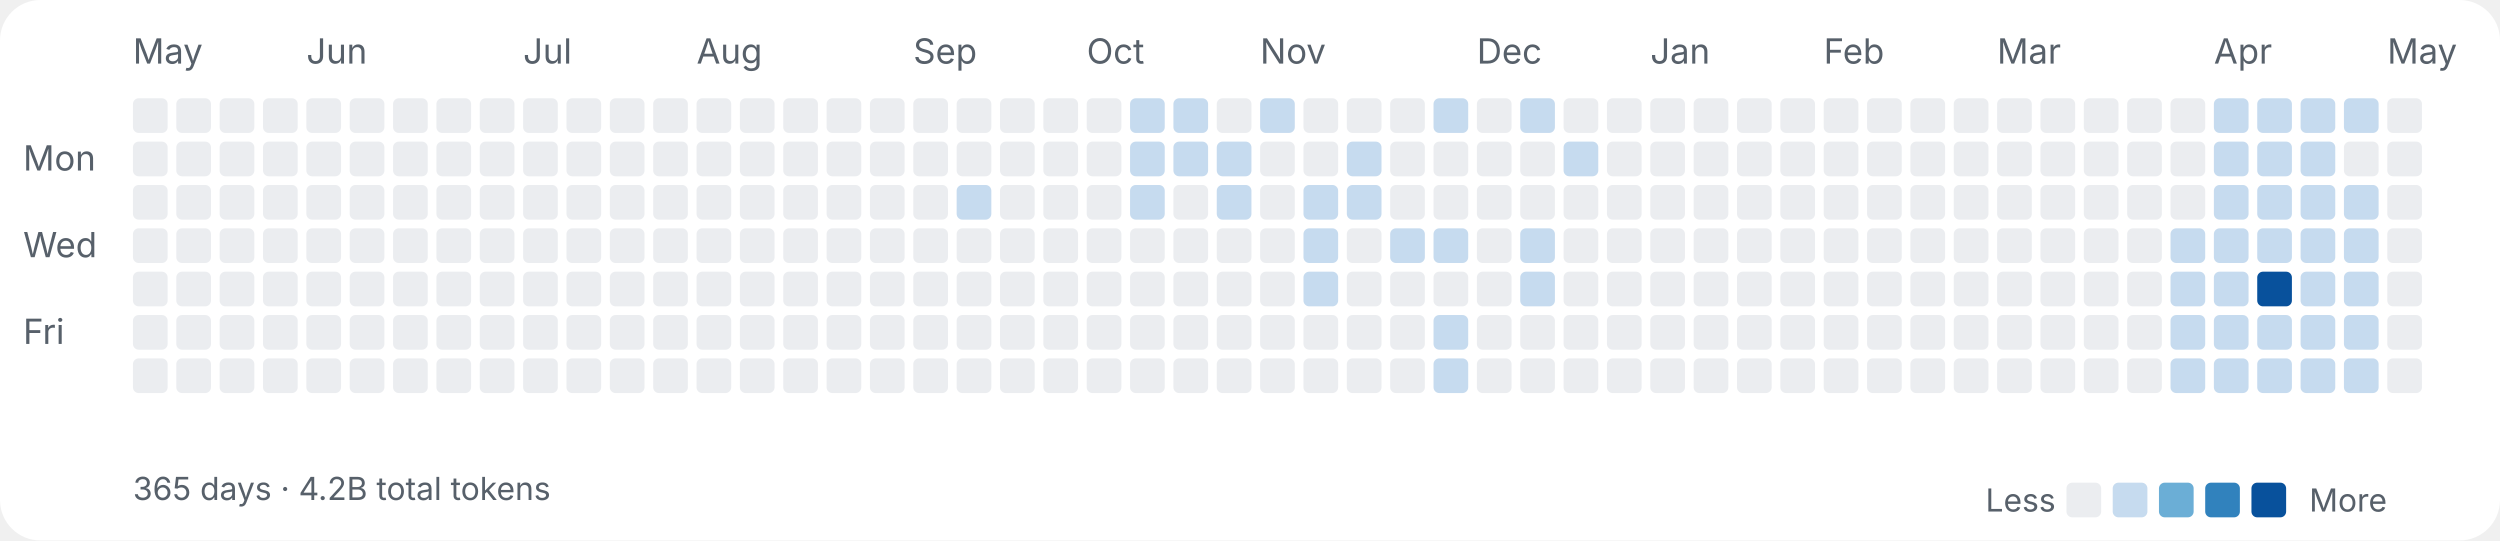
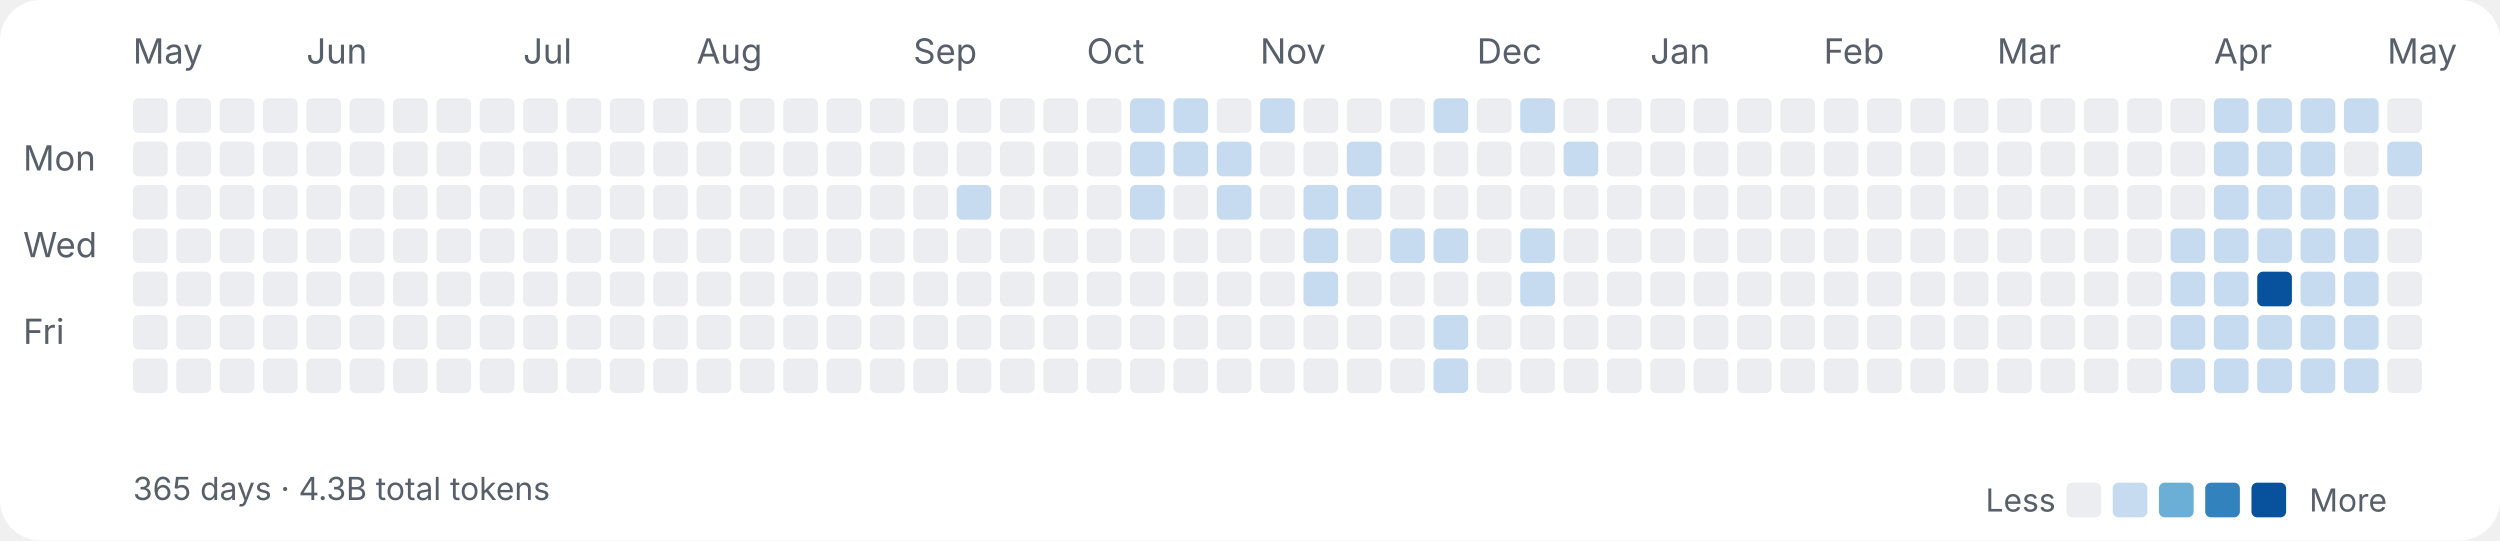
<svg xmlns="http://www.w3.org/2000/svg" width="865" height="187" viewBox="0 0 865 187" fill="none">
  <style>
.label{font:12px ui-sans-serif,system-ui,-apple-system,sans-serif;fill:#57606a}
.sub{font:11px ui-sans-serif,system-ui,-apple-system,sans-serif;fill:#57606a}
</style>
  <rect width="100%" height="100%" rx="14" fill="#ffffff" />
  <text class="label" x="8" y="59">Mon</text>
  <text class="label" x="8" y="89">Wed</text>
  <text class="label" x="8" y="119">Fri</text>
  <text class="label" x="46" y="22">May</text>
  <rect x="46" y="34" width="12" height="12" rx="2" fill="#ebedf0" />
  <rect x="46" y="49" width="12" height="12" rx="2" fill="#ebedf0" />
  <rect x="46" y="64" width="12" height="12" rx="2" fill="#ebedf0" />
  <rect x="46" y="79" width="12" height="12" rx="2" fill="#ebedf0" />
  <rect x="46" y="94" width="12" height="12" rx="2" fill="#ebedf0" />
  <rect x="46" y="109" width="12" height="12" rx="2" fill="#ebedf0" />
  <rect x="46" y="124" width="12" height="12" rx="2" fill="#ebedf0" />
  <rect x="61" y="34" width="12" height="12" rx="2" fill="#ebedf0" />
  <rect x="61" y="49" width="12" height="12" rx="2" fill="#ebedf0" />
  <rect x="61" y="64" width="12" height="12" rx="2" fill="#ebedf0" />
  <rect x="61" y="79" width="12" height="12" rx="2" fill="#ebedf0" />
  <rect x="61" y="94" width="12" height="12" rx="2" fill="#ebedf0" />
  <rect x="61" y="109" width="12" height="12" rx="2" fill="#ebedf0" />
  <rect x="61" y="124" width="12" height="12" rx="2" fill="#ebedf0" />
  <rect x="76" y="34" width="12" height="12" rx="2" fill="#ebedf0" />
  <rect x="76" y="49" width="12" height="12" rx="2" fill="#ebedf0" />
  <rect x="76" y="64" width="12" height="12" rx="2" fill="#ebedf0" />
  <rect x="76" y="79" width="12" height="12" rx="2" fill="#ebedf0" />
  <rect x="76" y="94" width="12" height="12" rx="2" fill="#ebedf0" />
  <rect x="76" y="109" width="12" height="12" rx="2" fill="#ebedf0" />
  <rect x="76" y="124" width="12" height="12" rx="2" fill="#ebedf0" />
  <rect x="91" y="34" width="12" height="12" rx="2" fill="#ebedf0" />
  <rect x="91" y="49" width="12" height="12" rx="2" fill="#ebedf0" />
  <rect x="91" y="64" width="12" height="12" rx="2" fill="#ebedf0" />
  <rect x="91" y="79" width="12" height="12" rx="2" fill="#ebedf0" />
  <rect x="91" y="94" width="12" height="12" rx="2" fill="#ebedf0" />
  <rect x="91" y="109" width="12" height="12" rx="2" fill="#ebedf0" />
  <rect x="91" y="124" width="12" height="12" rx="2" fill="#ebedf0" />
  <text class="label" x="106" y="22">Jun</text>
  <rect x="106" y="34" width="12" height="12" rx="2" fill="#ebedf0" />
  <rect x="106" y="49" width="12" height="12" rx="2" fill="#ebedf0" />
  <rect x="106" y="64" width="12" height="12" rx="2" fill="#ebedf0" />
  <rect x="106" y="79" width="12" height="12" rx="2" fill="#ebedf0" />
  <rect x="106" y="94" width="12" height="12" rx="2" fill="#ebedf0" />
  <rect x="106" y="109" width="12" height="12" rx="2" fill="#ebedf0" />
  <rect x="106" y="124" width="12" height="12" rx="2" fill="#ebedf0" />
  <rect x="121" y="34" width="12" height="12" rx="2" fill="#ebedf0" />
  <rect x="121" y="49" width="12" height="12" rx="2" fill="#ebedf0" />
  <rect x="121" y="64" width="12" height="12" rx="2" fill="#ebedf0" />
  <rect x="121" y="79" width="12" height="12" rx="2" fill="#ebedf0" />
  <rect x="121" y="94" width="12" height="12" rx="2" fill="#ebedf0" />
  <rect x="121" y="109" width="12" height="12" rx="2" fill="#ebedf0" />
  <rect x="121" y="124" width="12" height="12" rx="2" fill="#ebedf0" />
  <rect x="136" y="34" width="12" height="12" rx="2" fill="#ebedf0" />
  <rect x="136" y="49" width="12" height="12" rx="2" fill="#ebedf0" />
  <rect x="136" y="64" width="12" height="12" rx="2" fill="#ebedf0" />
  <rect x="136" y="79" width="12" height="12" rx="2" fill="#ebedf0" />
  <rect x="136" y="94" width="12" height="12" rx="2" fill="#ebedf0" />
  <rect x="136" y="109" width="12" height="12" rx="2" fill="#ebedf0" />
  <rect x="136" y="124" width="12" height="12" rx="2" fill="#ebedf0" />
  <rect x="151" y="34" width="12" height="12" rx="2" fill="#ebedf0" />
  <rect x="151" y="49" width="12" height="12" rx="2" fill="#ebedf0" />
  <rect x="151" y="64" width="12" height="12" rx="2" fill="#ebedf0" />
  <rect x="151" y="79" width="12" height="12" rx="2" fill="#ebedf0" />
  <rect x="151" y="94" width="12" height="12" rx="2" fill="#ebedf0" />
  <rect x="151" y="109" width="12" height="12" rx="2" fill="#ebedf0" />
  <rect x="151" y="124" width="12" height="12" rx="2" fill="#ebedf0" />
  <rect x="166" y="34" width="12" height="12" rx="2" fill="#ebedf0" />
  <rect x="166" y="49" width="12" height="12" rx="2" fill="#ebedf0" />
  <rect x="166" y="64" width="12" height="12" rx="2" fill="#ebedf0" />
  <rect x="166" y="79" width="12" height="12" rx="2" fill="#ebedf0" />
  <rect x="166" y="94" width="12" height="12" rx="2" fill="#ebedf0" />
  <rect x="166" y="109" width="12" height="12" rx="2" fill="#ebedf0" />
  <rect x="166" y="124" width="12" height="12" rx="2" fill="#ebedf0" />
  <text class="label" x="181" y="22">Jul</text>
  <rect x="181" y="34" width="12" height="12" rx="2" fill="#ebedf0" />
  <rect x="181" y="49" width="12" height="12" rx="2" fill="#ebedf0" />
  <rect x="181" y="64" width="12" height="12" rx="2" fill="#ebedf0" />
  <rect x="181" y="79" width="12" height="12" rx="2" fill="#ebedf0" />
  <rect x="181" y="94" width="12" height="12" rx="2" fill="#ebedf0" />
  <rect x="181" y="109" width="12" height="12" rx="2" fill="#ebedf0" />
  <rect x="181" y="124" width="12" height="12" rx="2" fill="#ebedf0" />
  <rect x="196" y="34" width="12" height="12" rx="2" fill="#ebedf0" />
  <rect x="196" y="49" width="12" height="12" rx="2" fill="#ebedf0" />
  <rect x="196" y="64" width="12" height="12" rx="2" fill="#ebedf0" />
  <rect x="196" y="79" width="12" height="12" rx="2" fill="#ebedf0" />
  <rect x="196" y="94" width="12" height="12" rx="2" fill="#ebedf0" />
  <rect x="196" y="109" width="12" height="12" rx="2" fill="#ebedf0" />
  <rect x="196" y="124" width="12" height="12" rx="2" fill="#ebedf0" />
  <rect x="211" y="34" width="12" height="12" rx="2" fill="#ebedf0" />
  <rect x="211" y="49" width="12" height="12" rx="2" fill="#ebedf0" />
  <rect x="211" y="64" width="12" height="12" rx="2" fill="#ebedf0" />
  <rect x="211" y="79" width="12" height="12" rx="2" fill="#ebedf0" />
  <rect x="211" y="94" width="12" height="12" rx="2" fill="#ebedf0" />
  <rect x="211" y="109" width="12" height="12" rx="2" fill="#ebedf0" />
  <rect x="211" y="124" width="12" height="12" rx="2" fill="#ebedf0" />
  <rect x="226" y="34" width="12" height="12" rx="2" fill="#ebedf0" />
  <rect x="226" y="49" width="12" height="12" rx="2" fill="#ebedf0" />
  <rect x="226" y="64" width="12" height="12" rx="2" fill="#ebedf0" />
  <rect x="226" y="79" width="12" height="12" rx="2" fill="#ebedf0" />
  <rect x="226" y="94" width="12" height="12" rx="2" fill="#ebedf0" />
  <rect x="226" y="109" width="12" height="12" rx="2" fill="#ebedf0" />
  <rect x="226" y="124" width="12" height="12" rx="2" fill="#ebedf0" />
  <text class="label" x="241" y="22">Aug</text>
  <rect x="241" y="34" width="12" height="12" rx="2" fill="#ebedf0" />
  <rect x="241" y="49" width="12" height="12" rx="2" fill="#ebedf0" />
  <rect x="241" y="64" width="12" height="12" rx="2" fill="#ebedf0" />
  <rect x="241" y="79" width="12" height="12" rx="2" fill="#ebedf0" />
  <rect x="241" y="94" width="12" height="12" rx="2" fill="#ebedf0" />
  <rect x="241" y="109" width="12" height="12" rx="2" fill="#ebedf0" />
  <rect x="241" y="124" width="12" height="12" rx="2" fill="#ebedf0" />
  <rect x="256" y="34" width="12" height="12" rx="2" fill="#ebedf0" />
  <rect x="256" y="49" width="12" height="12" rx="2" fill="#ebedf0" />
  <rect x="256" y="64" width="12" height="12" rx="2" fill="#ebedf0" />
  <rect x="256" y="79" width="12" height="12" rx="2" fill="#ebedf0" />
  <rect x="256" y="94" width="12" height="12" rx="2" fill="#ebedf0" />
  <rect x="256" y="109" width="12" height="12" rx="2" fill="#ebedf0" />
  <rect x="256" y="124" width="12" height="12" rx="2" fill="#ebedf0" />
  <rect x="271" y="34" width="12" height="12" rx="2" fill="#ebedf0" />
  <rect x="271" y="49" width="12" height="12" rx="2" fill="#ebedf0" />
  <rect x="271" y="64" width="12" height="12" rx="2" fill="#ebedf0" />
  <rect x="271" y="79" width="12" height="12" rx="2" fill="#ebedf0" />
  <rect x="271" y="94" width="12" height="12" rx="2" fill="#ebedf0" />
  <rect x="271" y="109" width="12" height="12" rx="2" fill="#ebedf0" />
  <rect x="271" y="124" width="12" height="12" rx="2" fill="#ebedf0" />
  <rect x="286" y="34" width="12" height="12" rx="2" fill="#ebedf0" />
  <rect x="286" y="49" width="12" height="12" rx="2" fill="#ebedf0" />
  <rect x="286" y="64" width="12" height="12" rx="2" fill="#ebedf0" />
  <rect x="286" y="79" width="12" height="12" rx="2" fill="#ebedf0" />
  <rect x="286" y="94" width="12" height="12" rx="2" fill="#ebedf0" />
  <rect x="286" y="109" width="12" height="12" rx="2" fill="#ebedf0" />
  <rect x="286" y="124" width="12" height="12" rx="2" fill="#ebedf0" />
  <rect x="301" y="34" width="12" height="12" rx="2" fill="#ebedf0" />
  <rect x="301" y="49" width="12" height="12" rx="2" fill="#ebedf0" />
  <rect x="301" y="64" width="12" height="12" rx="2" fill="#ebedf0" />
  <rect x="301" y="79" width="12" height="12" rx="2" fill="#ebedf0" />
  <rect x="301" y="94" width="12" height="12" rx="2" fill="#ebedf0" />
  <rect x="301" y="109" width="12" height="12" rx="2" fill="#ebedf0" />
  <rect x="301" y="124" width="12" height="12" rx="2" fill="#ebedf0" />
  <text class="label" x="316" y="22">Sep</text>
  <rect x="316" y="34" width="12" height="12" rx="2" fill="#ebedf0" />
  <rect x="316" y="49" width="12" height="12" rx="2" fill="#ebedf0" />
  <rect x="316" y="64" width="12" height="12" rx="2" fill="#ebedf0" />
  <rect x="316" y="79" width="12" height="12" rx="2" fill="#ebedf0" />
  <rect x="316" y="94" width="12" height="12" rx="2" fill="#ebedf0" />
  <rect x="316" y="109" width="12" height="12" rx="2" fill="#ebedf0" />
  <rect x="316" y="124" width="12" height="12" rx="2" fill="#ebedf0" />
  <rect x="331" y="34" width="12" height="12" rx="2" fill="#ebedf0" />
  <rect x="331" y="49" width="12" height="12" rx="2" fill="#ebedf0" />
  <rect x="331" y="64" width="12" height="12" rx="2" fill="#c6dbef" />
  <rect x="331" y="79" width="12" height="12" rx="2" fill="#ebedf0" />
  <rect x="331" y="94" width="12" height="12" rx="2" fill="#ebedf0" />
  <rect x="331" y="109" width="12" height="12" rx="2" fill="#ebedf0" />
  <rect x="331" y="124" width="12" height="12" rx="2" fill="#ebedf0" />
  <rect x="346" y="34" width="12" height="12" rx="2" fill="#ebedf0" />
  <rect x="346" y="49" width="12" height="12" rx="2" fill="#ebedf0" />
  <rect x="346" y="64" width="12" height="12" rx="2" fill="#ebedf0" />
  <rect x="346" y="79" width="12" height="12" rx="2" fill="#ebedf0" />
  <rect x="346" y="94" width="12" height="12" rx="2" fill="#ebedf0" />
  <rect x="346" y="109" width="12" height="12" rx="2" fill="#ebedf0" />
  <rect x="346" y="124" width="12" height="12" rx="2" fill="#ebedf0" />
  <rect x="361" y="34" width="12" height="12" rx="2" fill="#ebedf0" />
  <rect x="361" y="49" width="12" height="12" rx="2" fill="#ebedf0" />
  <rect x="361" y="64" width="12" height="12" rx="2" fill="#ebedf0" />
  <rect x="361" y="79" width="12" height="12" rx="2" fill="#ebedf0" />
  <rect x="361" y="94" width="12" height="12" rx="2" fill="#ebedf0" />
  <rect x="361" y="109" width="12" height="12" rx="2" fill="#ebedf0" />
  <rect x="361" y="124" width="12" height="12" rx="2" fill="#ebedf0" />
  <text class="label" x="376" y="22">Oct</text>
  <rect x="376" y="34" width="12" height="12" rx="2" fill="#ebedf0" />
  <rect x="376" y="49" width="12" height="12" rx="2" fill="#ebedf0" />
  <rect x="376" y="64" width="12" height="12" rx="2" fill="#ebedf0" />
  <rect x="376" y="79" width="12" height="12" rx="2" fill="#ebedf0" />
  <rect x="376" y="94" width="12" height="12" rx="2" fill="#ebedf0" />
  <rect x="376" y="109" width="12" height="12" rx="2" fill="#ebedf0" />
  <rect x="376" y="124" width="12" height="12" rx="2" fill="#ebedf0" />
  <rect x="391" y="34" width="12" height="12" rx="2" fill="#c6dbef" />
  <rect x="391" y="49" width="12" height="12" rx="2" fill="#c6dbef" />
  <rect x="391" y="64" width="12" height="12" rx="2" fill="#c6dbef" />
  <rect x="391" y="79" width="12" height="12" rx="2" fill="#ebedf0" />
  <rect x="391" y="94" width="12" height="12" rx="2" fill="#ebedf0" />
  <rect x="391" y="109" width="12" height="12" rx="2" fill="#ebedf0" />
  <rect x="391" y="124" width="12" height="12" rx="2" fill="#ebedf0" />
  <rect x="406" y="34" width="12" height="12" rx="2" fill="#c6dbef" />
  <rect x="406" y="49" width="12" height="12" rx="2" fill="#c6dbef" />
  <rect x="406" y="64" width="12" height="12" rx="2" fill="#ebedf0" />
  <rect x="406" y="79" width="12" height="12" rx="2" fill="#ebedf0" />
  <rect x="406" y="94" width="12" height="12" rx="2" fill="#ebedf0" />
  <rect x="406" y="109" width="12" height="12" rx="2" fill="#ebedf0" />
  <rect x="406" y="124" width="12" height="12" rx="2" fill="#ebedf0" />
  <rect x="421" y="34" width="12" height="12" rx="2" fill="#ebedf0" />
  <rect x="421" y="49" width="12" height="12" rx="2" fill="#c6dbef" />
  <rect x="421" y="64" width="12" height="12" rx="2" fill="#c6dbef" />
  <rect x="421" y="79" width="12" height="12" rx="2" fill="#ebedf0" />
  <rect x="421" y="94" width="12" height="12" rx="2" fill="#ebedf0" />
  <rect x="421" y="109" width="12" height="12" rx="2" fill="#ebedf0" />
  <rect x="421" y="124" width="12" height="12" rx="2" fill="#ebedf0" />
  <text class="label" x="436" y="22">Nov</text>
  <rect x="436" y="34" width="12" height="12" rx="2" fill="#c6dbef" />
  <rect x="436" y="49" width="12" height="12" rx="2" fill="#ebedf0" />
  <rect x="436" y="64" width="12" height="12" rx="2" fill="#ebedf0" />
  <rect x="436" y="79" width="12" height="12" rx="2" fill="#ebedf0" />
  <rect x="436" y="94" width="12" height="12" rx="2" fill="#ebedf0" />
  <rect x="436" y="109" width="12" height="12" rx="2" fill="#ebedf0" />
  <rect x="436" y="124" width="12" height="12" rx="2" fill="#ebedf0" />
  <rect x="451" y="34" width="12" height="12" rx="2" fill="#ebedf0" />
  <rect x="451" y="49" width="12" height="12" rx="2" fill="#ebedf0" />
  <rect x="451" y="64" width="12" height="12" rx="2" fill="#c6dbef" />
  <rect x="451" y="79" width="12" height="12" rx="2" fill="#c6dbef" />
  <rect x="451" y="94" width="12" height="12" rx="2" fill="#c6dbef" />
  <rect x="451" y="109" width="12" height="12" rx="2" fill="#ebedf0" />
  <rect x="451" y="124" width="12" height="12" rx="2" fill="#ebedf0" />
  <rect x="466" y="34" width="12" height="12" rx="2" fill="#ebedf0" />
  <rect x="466" y="49" width="12" height="12" rx="2" fill="#c6dbef" />
  <rect x="466" y="64" width="12" height="12" rx="2" fill="#c6dbef" />
  <rect x="466" y="79" width="12" height="12" rx="2" fill="#ebedf0" />
  <rect x="466" y="94" width="12" height="12" rx="2" fill="#ebedf0" />
  <rect x="466" y="109" width="12" height="12" rx="2" fill="#ebedf0" />
  <rect x="466" y="124" width="12" height="12" rx="2" fill="#ebedf0" />
  <rect x="481" y="34" width="12" height="12" rx="2" fill="#ebedf0" />
  <rect x="481" y="49" width="12" height="12" rx="2" fill="#ebedf0" />
  <rect x="481" y="64" width="12" height="12" rx="2" fill="#ebedf0" />
  <rect x="481" y="79" width="12" height="12" rx="2" fill="#c6dbef" />
  <rect x="481" y="94" width="12" height="12" rx="2" fill="#ebedf0" />
  <rect x="481" y="109" width="12" height="12" rx="2" fill="#ebedf0" />
  <rect x="481" y="124" width="12" height="12" rx="2" fill="#ebedf0" />
  <rect x="496" y="34" width="12" height="12" rx="2" fill="#c6dbef" />
  <rect x="496" y="49" width="12" height="12" rx="2" fill="#ebedf0" />
  <rect x="496" y="64" width="12" height="12" rx="2" fill="#ebedf0" />
  <rect x="496" y="79" width="12" height="12" rx="2" fill="#c6dbef" />
  <rect x="496" y="94" width="12" height="12" rx="2" fill="#ebedf0" />
  <rect x="496" y="109" width="12" height="12" rx="2" fill="#c6dbef" />
  <rect x="496" y="124" width="12" height="12" rx="2" fill="#c6dbef" />
  <text class="label" x="511" y="22">Dec</text>
  <rect x="511" y="34" width="12" height="12" rx="2" fill="#ebedf0" />
  <rect x="511" y="49" width="12" height="12" rx="2" fill="#ebedf0" />
  <rect x="511" y="64" width="12" height="12" rx="2" fill="#ebedf0" />
  <rect x="511" y="79" width="12" height="12" rx="2" fill="#ebedf0" />
  <rect x="511" y="94" width="12" height="12" rx="2" fill="#ebedf0" />
  <rect x="511" y="109" width="12" height="12" rx="2" fill="#ebedf0" />
  <rect x="511" y="124" width="12" height="12" rx="2" fill="#ebedf0" />
  <rect x="526" y="34" width="12" height="12" rx="2" fill="#c6dbef" />
  <rect x="526" y="49" width="12" height="12" rx="2" fill="#ebedf0" />
  <rect x="526" y="64" width="12" height="12" rx="2" fill="#ebedf0" />
  <rect x="526" y="79" width="12" height="12" rx="2" fill="#c6dbef" />
  <rect x="526" y="94" width="12" height="12" rx="2" fill="#c6dbef" />
  <rect x="526" y="109" width="12" height="12" rx="2" fill="#ebedf0" />
  <rect x="526" y="124" width="12" height="12" rx="2" fill="#ebedf0" />
  <rect x="541" y="34" width="12" height="12" rx="2" fill="#ebedf0" />
  <rect x="541" y="49" width="12" height="12" rx="2" fill="#c6dbef" />
  <rect x="541" y="64" width="12" height="12" rx="2" fill="#ebedf0" />
  <rect x="541" y="79" width="12" height="12" rx="2" fill="#ebedf0" />
  <rect x="541" y="94" width="12" height="12" rx="2" fill="#ebedf0" />
  <rect x="541" y="109" width="12" height="12" rx="2" fill="#ebedf0" />
  <rect x="541" y="124" width="12" height="12" rx="2" fill="#ebedf0" />
  <rect x="556" y="34" width="12" height="12" rx="2" fill="#ebedf0" />
  <rect x="556" y="49" width="12" height="12" rx="2" fill="#ebedf0" />
  <rect x="556" y="64" width="12" height="12" rx="2" fill="#ebedf0" />
  <rect x="556" y="79" width="12" height="12" rx="2" fill="#ebedf0" />
  <rect x="556" y="94" width="12" height="12" rx="2" fill="#ebedf0" />
  <rect x="556" y="109" width="12" height="12" rx="2" fill="#ebedf0" />
  <rect x="556" y="124" width="12" height="12" rx="2" fill="#ebedf0" />
  <text class="label" x="571" y="22">Jan</text>
  <rect x="571" y="34" width="12" height="12" rx="2" fill="#ebedf0" />
  <rect x="571" y="49" width="12" height="12" rx="2" fill="#ebedf0" />
  <rect x="571" y="64" width="12" height="12" rx="2" fill="#ebedf0" />
  <rect x="571" y="79" width="12" height="12" rx="2" fill="#ebedf0" />
  <rect x="571" y="94" width="12" height="12" rx="2" fill="#ebedf0" />
  <rect x="571" y="109" width="12" height="12" rx="2" fill="#ebedf0" />
  <rect x="571" y="124" width="12" height="12" rx="2" fill="#ebedf0" />
  <rect x="586" y="34" width="12" height="12" rx="2" fill="#ebedf0" />
  <rect x="586" y="49" width="12" height="12" rx="2" fill="#ebedf0" />
  <rect x="586" y="64" width="12" height="12" rx="2" fill="#ebedf0" />
  <rect x="586" y="79" width="12" height="12" rx="2" fill="#ebedf0" />
  <rect x="586" y="94" width="12" height="12" rx="2" fill="#ebedf0" />
  <rect x="586" y="109" width="12" height="12" rx="2" fill="#ebedf0" />
  <rect x="586" y="124" width="12" height="12" rx="2" fill="#ebedf0" />
  <rect x="601" y="34" width="12" height="12" rx="2" fill="#ebedf0" />
  <rect x="601" y="49" width="12" height="12" rx="2" fill="#ebedf0" />
  <rect x="601" y="64" width="12" height="12" rx="2" fill="#ebedf0" />
  <rect x="601" y="79" width="12" height="12" rx="2" fill="#ebedf0" />
  <rect x="601" y="94" width="12" height="12" rx="2" fill="#ebedf0" />
  <rect x="601" y="109" width="12" height="12" rx="2" fill="#ebedf0" />
  <rect x="601" y="124" width="12" height="12" rx="2" fill="#ebedf0" />
  <rect x="616" y="34" width="12" height="12" rx="2" fill="#ebedf0" />
  <rect x="616" y="49" width="12" height="12" rx="2" fill="#ebedf0" />
  <rect x="616" y="64" width="12" height="12" rx="2" fill="#ebedf0" />
  <rect x="616" y="79" width="12" height="12" rx="2" fill="#ebedf0" />
  <rect x="616" y="94" width="12" height="12" rx="2" fill="#ebedf0" />
  <rect x="616" y="109" width="12" height="12" rx="2" fill="#ebedf0" />
  <rect x="616" y="124" width="12" height="12" rx="2" fill="#ebedf0" />
  <text class="label" x="631" y="22">Feb</text>
  <rect x="631" y="34" width="12" height="12" rx="2" fill="#ebedf0" />
  <rect x="631" y="49" width="12" height="12" rx="2" fill="#ebedf0" />
  <rect x="631" y="64" width="12" height="12" rx="2" fill="#ebedf0" />
  <rect x="631" y="79" width="12" height="12" rx="2" fill="#ebedf0" />
  <rect x="631" y="94" width="12" height="12" rx="2" fill="#ebedf0" />
  <rect x="631" y="109" width="12" height="12" rx="2" fill="#ebedf0" />
  <rect x="631" y="124" width="12" height="12" rx="2" fill="#ebedf0" />
  <rect x="646" y="34" width="12" height="12" rx="2" fill="#ebedf0" />
  <rect x="646" y="49" width="12" height="12" rx="2" fill="#ebedf0" />
  <rect x="646" y="64" width="12" height="12" rx="2" fill="#ebedf0" />
  <rect x="646" y="79" width="12" height="12" rx="2" fill="#ebedf0" />
  <rect x="646" y="94" width="12" height="12" rx="2" fill="#ebedf0" />
  <rect x="646" y="109" width="12" height="12" rx="2" fill="#ebedf0" />
  <rect x="646" y="124" width="12" height="12" rx="2" fill="#ebedf0" />
  <rect x="661" y="34" width="12" height="12" rx="2" fill="#ebedf0" />
  <rect x="661" y="49" width="12" height="12" rx="2" fill="#ebedf0" />
  <rect x="661" y="64" width="12" height="12" rx="2" fill="#ebedf0" />
  <rect x="661" y="79" width="12" height="12" rx="2" fill="#ebedf0" />
  <rect x="661" y="94" width="12" height="12" rx="2" fill="#ebedf0" />
  <rect x="661" y="109" width="12" height="12" rx="2" fill="#ebedf0" />
  <rect x="661" y="124" width="12" height="12" rx="2" fill="#ebedf0" />
  <rect x="676" y="34" width="12" height="12" rx="2" fill="#ebedf0" />
  <rect x="676" y="49" width="12" height="12" rx="2" fill="#ebedf0" />
  <rect x="676" y="64" width="12" height="12" rx="2" fill="#ebedf0" />
  <rect x="676" y="79" width="12" height="12" rx="2" fill="#ebedf0" />
  <rect x="676" y="94" width="12" height="12" rx="2" fill="#ebedf0" />
  <rect x="676" y="109" width="12" height="12" rx="2" fill="#ebedf0" />
  <rect x="676" y="124" width="12" height="12" rx="2" fill="#ebedf0" />
  <text class="label" x="691" y="22">Mar</text>
  <rect x="691" y="34" width="12" height="12" rx="2" fill="#ebedf0" />
  <rect x="691" y="49" width="12" height="12" rx="2" fill="#ebedf0" />
  <rect x="691" y="64" width="12" height="12" rx="2" fill="#ebedf0" />
  <rect x="691" y="79" width="12" height="12" rx="2" fill="#ebedf0" />
  <rect x="691" y="94" width="12" height="12" rx="2" fill="#ebedf0" />
  <rect x="691" y="109" width="12" height="12" rx="2" fill="#ebedf0" />
  <rect x="691" y="124" width="12" height="12" rx="2" fill="#ebedf0" />
  <rect x="706" y="34" width="12" height="12" rx="2" fill="#ebedf0" />
  <rect x="706" y="49" width="12" height="12" rx="2" fill="#ebedf0" />
  <rect x="706" y="64" width="12" height="12" rx="2" fill="#ebedf0" />
  <rect x="706" y="79" width="12" height="12" rx="2" fill="#ebedf0" />
  <rect x="706" y="94" width="12" height="12" rx="2" fill="#ebedf0" />
  <rect x="706" y="109" width="12" height="12" rx="2" fill="#ebedf0" />
  <rect x="706" y="124" width="12" height="12" rx="2" fill="#ebedf0" />
  <rect x="721" y="34" width="12" height="12" rx="2" fill="#ebedf0" />
  <rect x="721" y="49" width="12" height="12" rx="2" fill="#ebedf0" />
  <rect x="721" y="64" width="12" height="12" rx="2" fill="#ebedf0" />
  <rect x="721" y="79" width="12" height="12" rx="2" fill="#ebedf0" />
  <rect x="721" y="94" width="12" height="12" rx="2" fill="#ebedf0" />
  <rect x="721" y="109" width="12" height="12" rx="2" fill="#ebedf0" />
  <rect x="721" y="124" width="12" height="12" rx="2" fill="#ebedf0" />
  <rect x="736" y="34" width="12" height="12" rx="2" fill="#ebedf0" />
  <rect x="736" y="49" width="12" height="12" rx="2" fill="#ebedf0" />
  <rect x="736" y="64" width="12" height="12" rx="2" fill="#ebedf0" />
  <rect x="736" y="79" width="12" height="12" rx="2" fill="#ebedf0" />
  <rect x="736" y="94" width="12" height="12" rx="2" fill="#ebedf0" />
  <rect x="736" y="109" width="12" height="12" rx="2" fill="#ebedf0" />
  <rect x="736" y="124" width="12" height="12" rx="2" fill="#ebedf0" />
  <rect x="751" y="34" width="12" height="12" rx="2" fill="#ebedf0" />
  <rect x="751" y="49" width="12" height="12" rx="2" fill="#ebedf0" />
  <rect x="751" y="64" width="12" height="12" rx="2" fill="#ebedf0" />
  <rect x="751" y="79" width="12" height="12" rx="2" fill="#c6dbef" />
  <rect x="751" y="94" width="12" height="12" rx="2" fill="#c6dbef" />
  <rect x="751" y="109" width="12" height="12" rx="2" fill="#c6dbef" />
  <rect x="751" y="124" width="12" height="12" rx="2" fill="#c6dbef" />
  <text class="label" x="766" y="22">Apr</text>
  <rect x="766" y="34" width="12" height="12" rx="2" fill="#c6dbef" />
  <rect x="766" y="49" width="12" height="12" rx="2" fill="#c6dbef" />
  <rect x="766" y="64" width="12" height="12" rx="2" fill="#c6dbef" />
  <rect x="766" y="79" width="12" height="12" rx="2" fill="#c6dbef" />
  <rect x="766" y="94" width="12" height="12" rx="2" fill="#c6dbef" />
  <rect x="766" y="109" width="12" height="12" rx="2" fill="#c6dbef" />
  <rect x="766" y="124" width="12" height="12" rx="2" fill="#c6dbef" />
  <rect x="781" y="34" width="12" height="12" rx="2" fill="#c6dbef" />
  <rect x="781" y="49" width="12" height="12" rx="2" fill="#c6dbef" />
  <rect x="781" y="64" width="12" height="12" rx="2" fill="#c6dbef" />
  <rect x="781" y="79" width="12" height="12" rx="2" fill="#c6dbef" />
  <rect x="781" y="94" width="12" height="12" rx="2" fill="#08519c" />
  <rect x="781" y="109" width="12" height="12" rx="2" fill="#c6dbef" />
  <rect x="781" y="124" width="12" height="12" rx="2" fill="#c6dbef" />
  <rect x="796" y="34" width="12" height="12" rx="2" fill="#c6dbef" />
  <rect x="796" y="49" width="12" height="12" rx="2" fill="#c6dbef" />
  <rect x="796" y="64" width="12" height="12" rx="2" fill="#c6dbef" />
  <rect x="796" y="79" width="12" height="12" rx="2" fill="#c6dbef" />
  <rect x="796" y="94" width="12" height="12" rx="2" fill="#c6dbef" />
  <rect x="796" y="109" width="12" height="12" rx="2" fill="#c6dbef" />
  <rect x="796" y="124" width="12" height="12" rx="2" fill="#c6dbef" />
  <rect x="811" y="34" width="12" height="12" rx="2" fill="#c6dbef" />
  <rect x="811" y="49" width="12" height="12" rx="2" fill="#ebedf0" />
  <rect x="811" y="64" width="12" height="12" rx="2" fill="#c6dbef" />
  <rect x="811" y="79" width="12" height="12" rx="2" fill="#c6dbef" />
  <rect x="811" y="94" width="12" height="12" rx="2" fill="#c6dbef" />
  <rect x="811" y="109" width="12" height="12" rx="2" fill="#c6dbef" />
  <rect x="811" y="124" width="12" height="12" rx="2" fill="#c6dbef" />
  <text class="label" x="826" y="22">May</text>
  <rect x="826" y="34" width="12" height="12" rx="2" fill="#ebedf0" />
-   <rect x="826" y="49" width="12" height="12" rx="2" fill="#ebedf0" />
+   <rect x="826" y="49" width="12" height="12" rx="2" fill="#c6dbef" />
  <rect x="826" y="64" width="12" height="12" rx="2" fill="#ebedf0" />
  <rect x="826" y="79" width="12" height="12" rx="2" fill="#ebedf0" />
  <rect x="826" y="94" width="12" height="12" rx="2" fill="#ebedf0" />
  <rect x="826" y="109" width="12" height="12" rx="2" fill="#ebedf0" />
  <rect x="826" y="124" width="12" height="12" rx="2" fill="#ebedf0" />
  <text class="sub" x="687" y="177">Less</text>
  <rect x="715" y="167" width="12" height="12" rx="2" fill="#ebedf0" />
  <rect x="731" y="167" width="12" height="12" rx="2" fill="#c6dbef" />
  <rect x="747" y="167" width="12" height="12" rx="2" fill="#6baed6" />
  <rect x="763" y="167" width="12" height="12" rx="2" fill="#3182bd" />
  <rect x="779" y="167" width="12" height="12" rx="2" fill="#08519c" />
  <text class="sub" x="799" y="177">More</text>
-   <text class="sub" x="46" y="173">365 days · 4.2B total tokens</text>
+   <text class="sub" x="46" y="173">365 days · 4.3B total tokens</text>
</svg>
